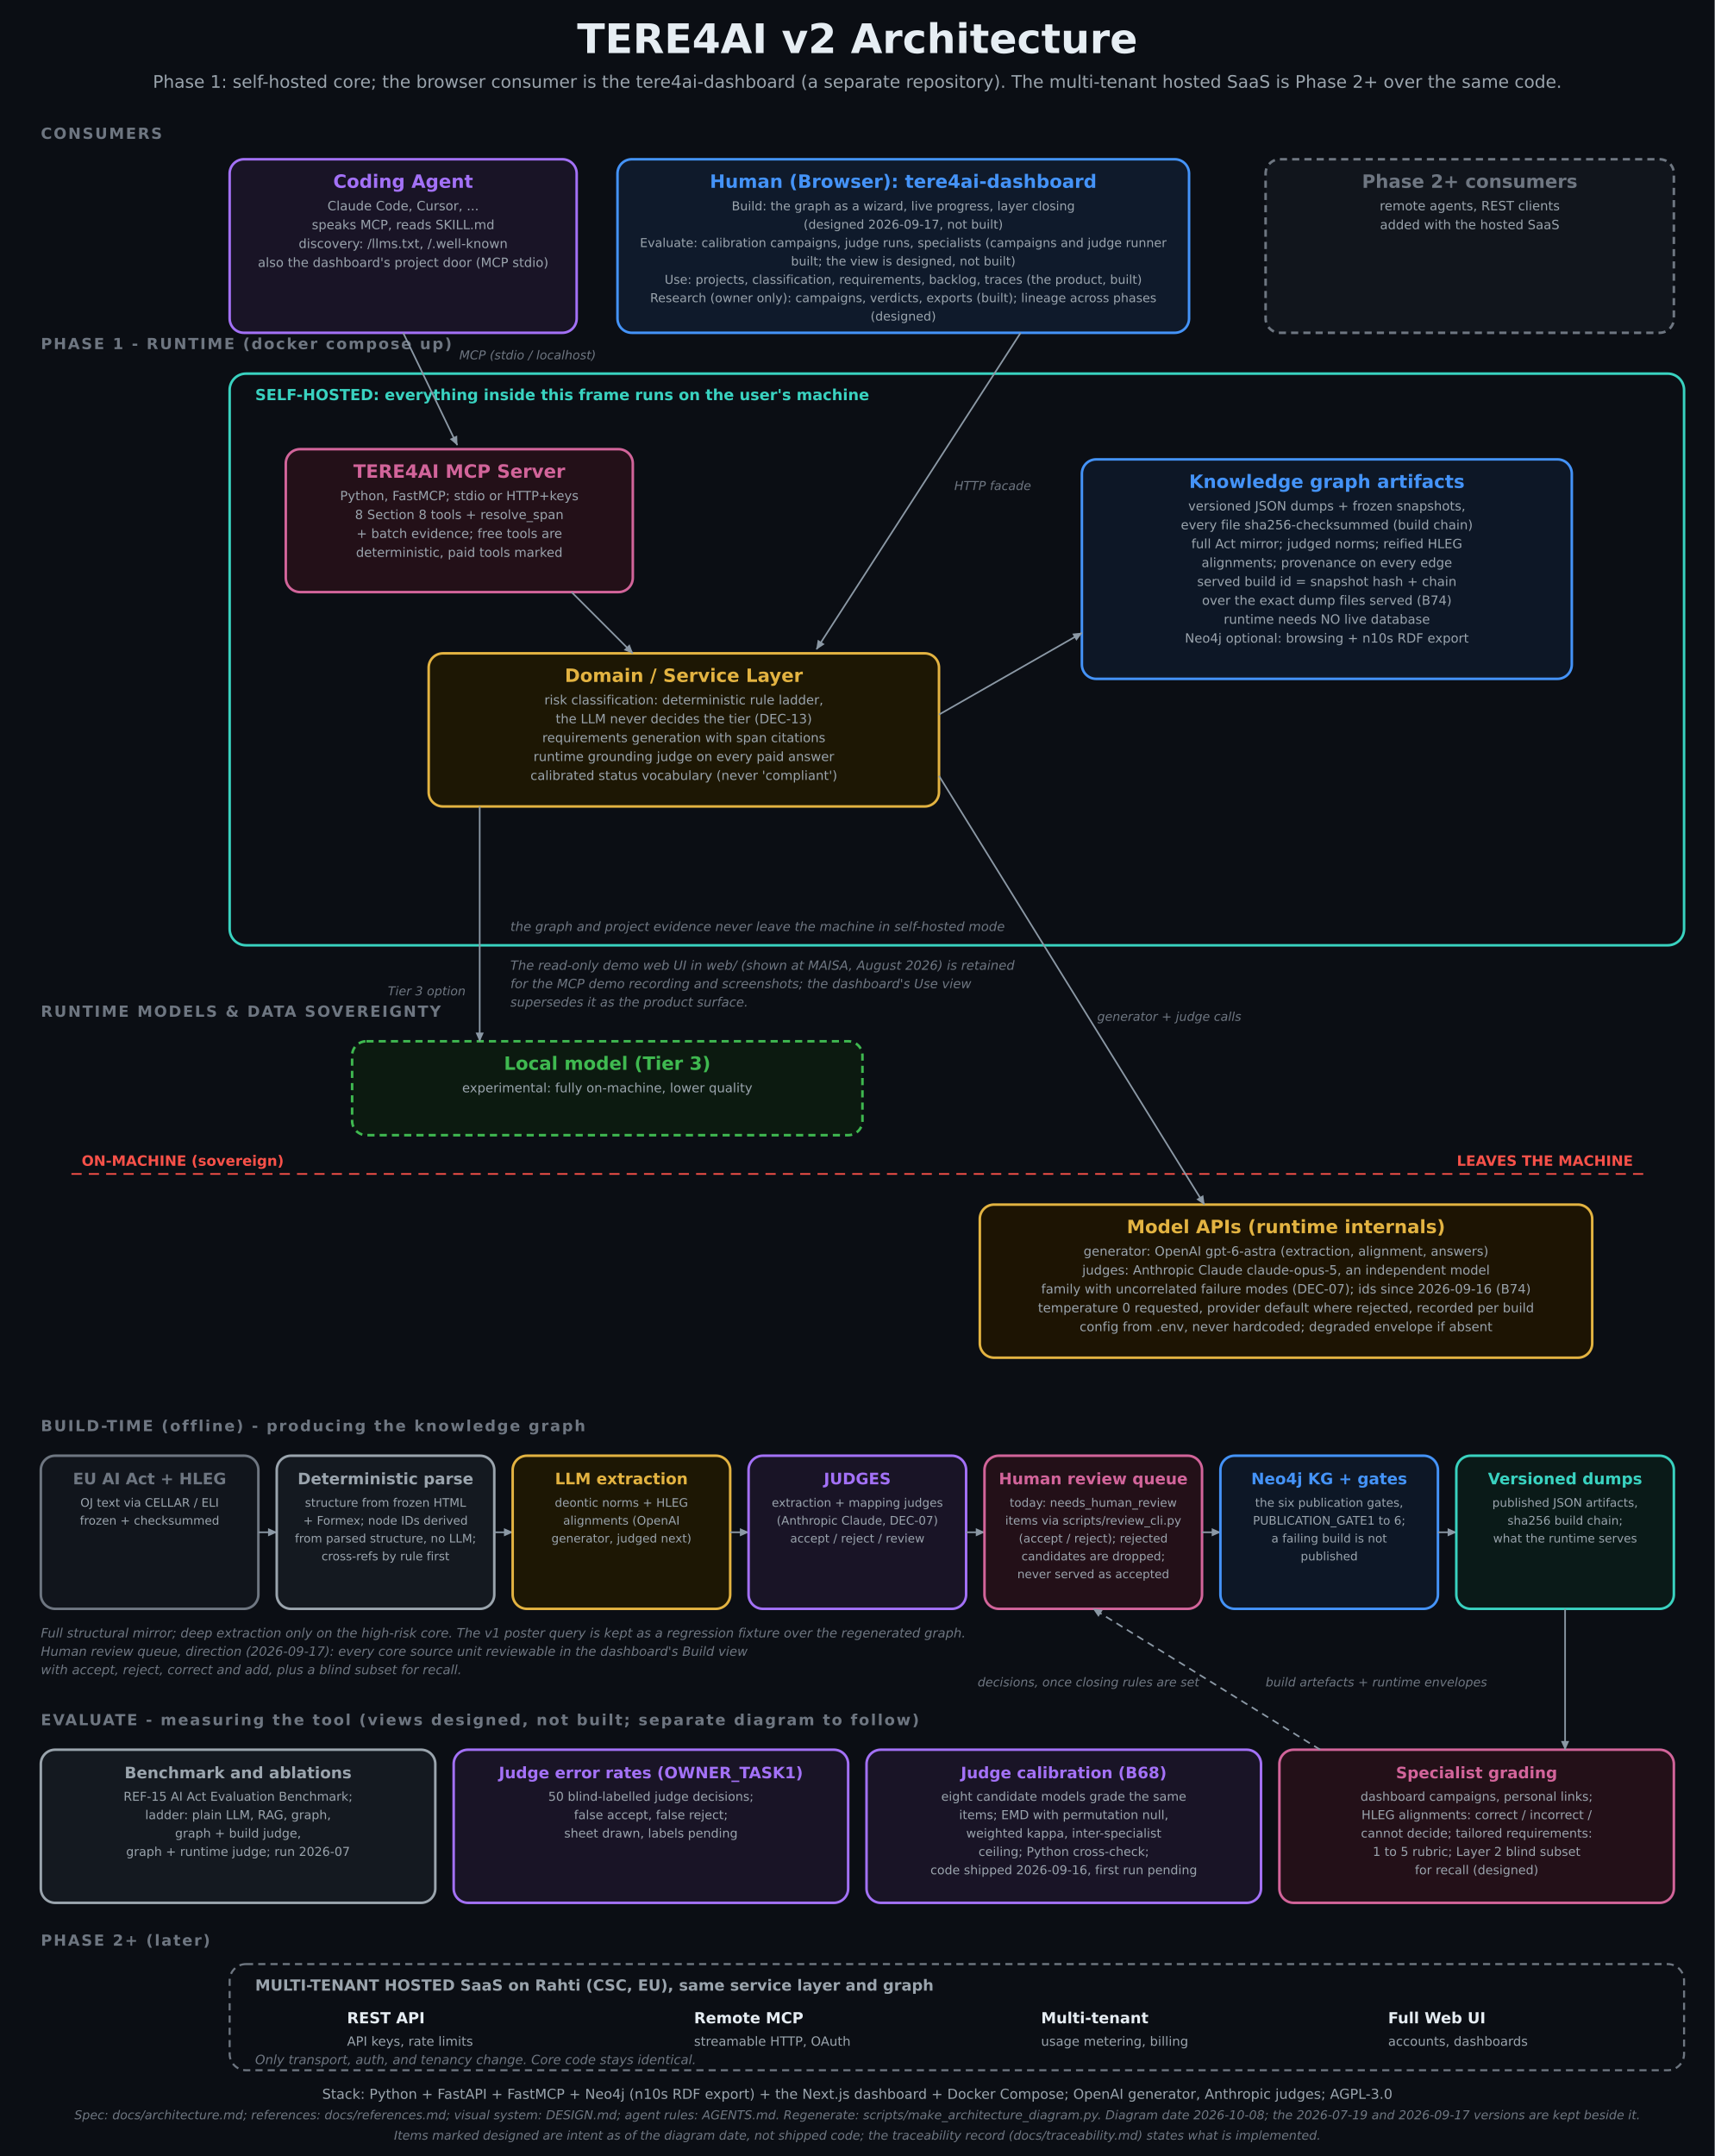
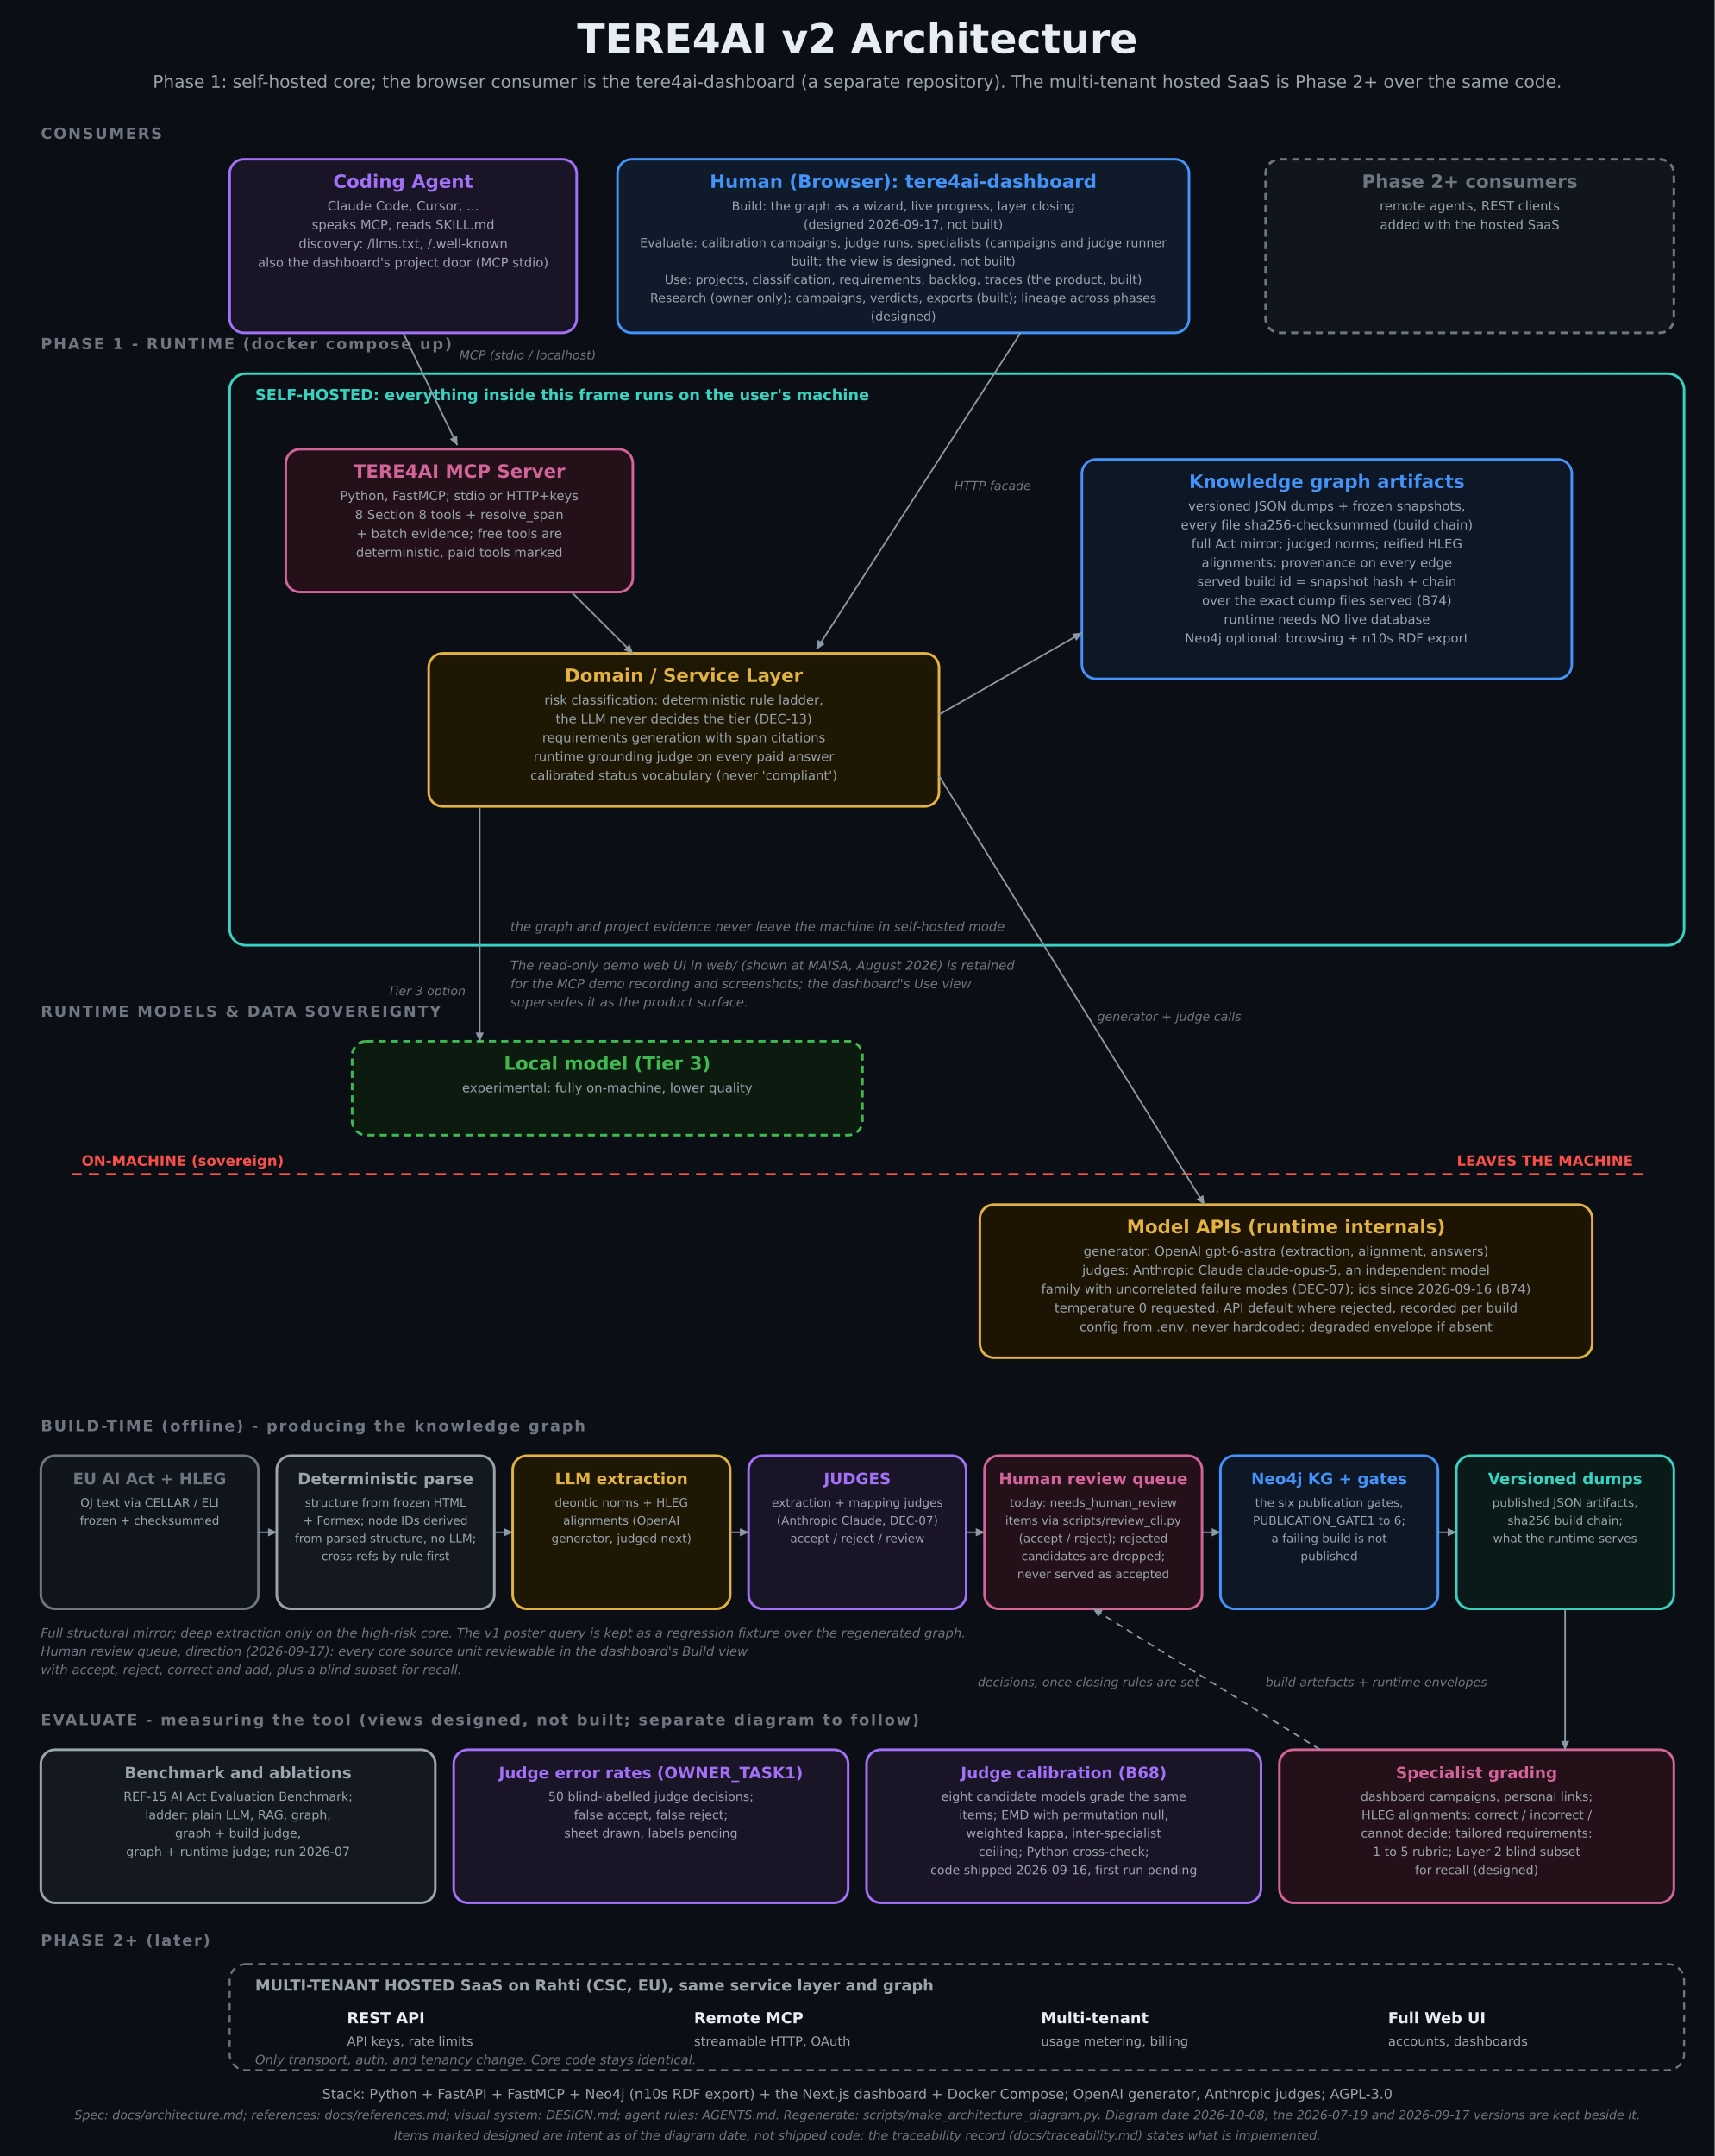
<svg xmlns="http://www.w3.org/2000/svg" width="1680" height="2112" viewBox="0 0 1680 2112">
  <defs>
    <marker id="ah" markerWidth="11" markerHeight="11" refX="8.5" refY="4" orient="auto" markerUnits="userSpaceOnUse">
      <path d="M0,0 L9,4 L0,8 z" fill="#8b98a5" />
    </marker>
  </defs>
  <rect x="0" y="0" width="1680" height="2112" fill="#0b0e14" />
  <text x="840.0" y="52" font-family="DejaVu Sans, sans-serif" font-size="40" fill="#e6edf3" text-anchor="middle" font-weight="bold">TERE4AI v2  Architecture</text>
  <text x="840.0" y="86" font-family="DejaVu Sans, sans-serif" font-size="17" fill="#9aa4ad" text-anchor="middle">Phase 1: self-hosted core; the browser consumer is the tere4ai-dashboard (a separate repository). The multi-tenant hosted SaaS is Phase 2+ over the same code.</text>
  <text x="40" y="136" font-family="DejaVu Sans, sans-serif" font-size="15" fill="#6e7681" text-anchor="start" font-weight="bold" letter-spacing="1.5">CONSUMERS</text>
  <rect x="225" y="156" width="340" height="170" rx="14" fill="#191426" stroke="#a371f7" stroke-width="2.5" />
  <text x="395.0" y="184" font-family="DejaVu Sans, sans-serif" font-size="18" fill="#a371f7" text-anchor="middle" font-weight="bold">Coding Agent</text>
  <text x="395.0" y="206" font-family="DejaVu Sans, sans-serif" font-size="12.5" fill="#9aa4ad" text-anchor="middle">Claude Code, Cursor, ...</text>
  <text x="395.0" y="224.5" font-family="DejaVu Sans, sans-serif" font-size="12.5" fill="#9aa4ad" text-anchor="middle">speaks MCP, reads SKILL.md</text>
  <text x="395.0" y="243.0" font-family="DejaVu Sans, sans-serif" font-size="12.5" fill="#9aa4ad" text-anchor="middle">discovery: /llms.txt, /.well-known</text>
  <text x="395.0" y="261.5" font-family="DejaVu Sans, sans-serif" font-size="12.5" fill="#9aa4ad" text-anchor="middle">also the dashboard's project door (MCP stdio)</text>
  <rect x="605" y="156" width="560" height="170" rx="14" fill="#0f1a2b" stroke="#4493f8" stroke-width="2.5" />
  <text x="885.0" y="184" font-family="DejaVu Sans, sans-serif" font-size="18" fill="#4493f8" text-anchor="middle" font-weight="bold">Human (Browser): tere4ai-dashboard</text>
  <text x="885.0" y="206" font-family="DejaVu Sans, sans-serif" font-size="12" fill="#9aa4ad" text-anchor="middle">Build: the graph as a wizard, live progress, layer closing</text>
  <text x="885.0" y="224" font-family="DejaVu Sans, sans-serif" font-size="12" fill="#9aa4ad" text-anchor="middle">(designed 2026-09-17, not built)</text>
  <text x="885.0" y="242" font-family="DejaVu Sans, sans-serif" font-size="12" fill="#9aa4ad" text-anchor="middle">Evaluate: calibration campaigns, judge runs, specialists (campaigns and judge runner</text>
  <text x="885.0" y="260" font-family="DejaVu Sans, sans-serif" font-size="12" fill="#9aa4ad" text-anchor="middle">built; the view is designed, not built)</text>
  <text x="885.0" y="278" font-family="DejaVu Sans, sans-serif" font-size="12" fill="#9aa4ad" text-anchor="middle">Use: projects, classification, requirements, backlog, traces (the product, built)</text>
  <text x="885.0" y="296" font-family="DejaVu Sans, sans-serif" font-size="12" fill="#9aa4ad" text-anchor="middle">Research (owner only): campaigns, verdicts, exports (built); lineage across phases</text>
  <text x="885.0" y="314" font-family="DejaVu Sans, sans-serif" font-size="12" fill="#9aa4ad" text-anchor="middle">(designed)</text>
  <rect x="1240" y="156" width="400" height="170" rx="14" fill="#11151c" stroke="#6e7681" stroke-width="2.5" stroke-dasharray="7,5" />
  <text x="1440.0" y="184" font-family="DejaVu Sans, sans-serif" font-size="18" fill="#6e7681" text-anchor="middle" font-weight="bold">Phase 2+ consumers</text>
  <text x="1440.0" y="206" font-family="DejaVu Sans, sans-serif" font-size="12.5" fill="#9aa4ad" text-anchor="middle">remote agents, REST clients</text>
  <text x="1440.0" y="224.5" font-family="DejaVu Sans, sans-serif" font-size="12.5" fill="#9aa4ad" text-anchor="middle">added with the hosted SaaS</text>
  <text x="40" y="342" font-family="DejaVu Sans, sans-serif" font-size="15" fill="#6e7681" text-anchor="start" font-weight="bold" letter-spacing="1.5">PHASE 1 - RUNTIME (docker compose up)</text>
  <rect x="225" y="366" width="1425" height="560" rx="16" fill="none" stroke="#39d2c0" stroke-width="2.5" />
  <text x="250" y="392" font-family="DejaVu Sans, sans-serif" font-size="15" fill="#39d2c0" text-anchor="start" font-weight="bold">SELF-HOSTED: everything inside this frame runs on the user's machine</text>
  <line x1="395" y1="326" x2="448" y2="436" stroke="#8b98a5" stroke-width="1.6" marker-end="url(#ah)" />
  <text x="450" y="352" font-family="DejaVu Sans, sans-serif" font-size="12" fill="#6e7681" text-anchor="start" font-style="italic">MCP (stdio / localhost)</text>
  <line x1="1000" y1="326" x2="800" y2="636" stroke="#8b98a5" stroke-width="1.6" marker-end="url(#ah)" />
  <text x="935" y="480" font-family="DejaVu Sans, sans-serif" font-size="12" fill="#6e7681" text-anchor="start" font-style="italic">HTTP facade</text>
  <rect x="280" y="440" width="340" height="140" rx="14" fill="#231018" stroke="#d2649a" stroke-width="2.5" />
  <text x="450.0" y="468" font-family="DejaVu Sans, sans-serif" font-size="18" fill="#d2649a" text-anchor="middle" font-weight="bold">TERE4AI MCP Server</text>
  <text x="450.0" y="490" font-family="DejaVu Sans, sans-serif" font-size="12.5" fill="#9aa4ad" text-anchor="middle">Python, FastMCP; stdio or HTTP+keys</text>
  <text x="450.0" y="508.5" font-family="DejaVu Sans, sans-serif" font-size="12.5" fill="#9aa4ad" text-anchor="middle">8 Section 8 tools + resolve_span</text>
  <text x="450.0" y="527.0" font-family="DejaVu Sans, sans-serif" font-size="12.5" fill="#9aa4ad" text-anchor="middle">+ batch evidence; free tools are</text>
  <text x="450.0" y="545.5" font-family="DejaVu Sans, sans-serif" font-size="12.5" fill="#9aa4ad" text-anchor="middle">deterministic, paid tools marked</text>
  <rect x="420" y="640" width="500" height="150" rx="14" fill="#1d1704" stroke="#e3b341" stroke-width="2.5" />
  <text x="670.0" y="668" font-family="DejaVu Sans, sans-serif" font-size="18" fill="#e3b341" text-anchor="middle" font-weight="bold">Domain / Service Layer</text>
  <text x="670.0" y="690" font-family="DejaVu Sans, sans-serif" font-size="12.5" fill="#9aa4ad" text-anchor="middle">risk classification: deterministic rule ladder,</text>
  <text x="670.0" y="708.5" font-family="DejaVu Sans, sans-serif" font-size="12.5" fill="#9aa4ad" text-anchor="middle">the LLM never decides the tier (DEC-13)</text>
  <text x="670.0" y="727.0" font-family="DejaVu Sans, sans-serif" font-size="12.5" fill="#9aa4ad" text-anchor="middle">requirements generation with span citations</text>
  <text x="670.0" y="745.5" font-family="DejaVu Sans, sans-serif" font-size="12.5" fill="#9aa4ad" text-anchor="middle">runtime grounding judge on every paid answer</text>
  <text x="670.0" y="764.0" font-family="DejaVu Sans, sans-serif" font-size="12.5" fill="#9aa4ad" text-anchor="middle">calibrated status vocabulary (never 'compliant')</text>
  <rect x="1060" y="450" width="480" height="215" rx="14" fill="#0d1726" stroke="#4493f8" stroke-width="2.5" />
  <text x="1300.0" y="478" font-family="DejaVu Sans, sans-serif" font-size="18" fill="#4493f8" text-anchor="middle" font-weight="bold">Knowledge graph artifacts</text>
  <text x="1300.0" y="500" font-family="DejaVu Sans, sans-serif" font-size="12.5" fill="#9aa4ad" text-anchor="middle">versioned JSON dumps + frozen snapshots,</text>
  <text x="1300.0" y="518.5" font-family="DejaVu Sans, sans-serif" font-size="12.5" fill="#9aa4ad" text-anchor="middle">every file sha256-checksummed (build chain)</text>
  <text x="1300.0" y="537.0" font-family="DejaVu Sans, sans-serif" font-size="12.5" fill="#9aa4ad" text-anchor="middle">full Act mirror; judged norms; reified HLEG</text>
  <text x="1300.0" y="555.5" font-family="DejaVu Sans, sans-serif" font-size="12.5" fill="#9aa4ad" text-anchor="middle">alignments; provenance on every edge</text>
  <text x="1300.0" y="574.0" font-family="DejaVu Sans, sans-serif" font-size="12.5" fill="#9aa4ad" text-anchor="middle">served build id = snapshot hash + chain</text>
  <text x="1300.0" y="592.5" font-family="DejaVu Sans, sans-serif" font-size="12.5" fill="#9aa4ad" text-anchor="middle">over the exact dump files served (B74)</text>
  <text x="1300.0" y="611.0" font-family="DejaVu Sans, sans-serif" font-size="12.5" fill="#9aa4ad" text-anchor="middle">runtime needs NO live database</text>
  <text x="1300.0" y="629.5" font-family="DejaVu Sans, sans-serif" font-size="12.5" fill="#9aa4ad" text-anchor="middle">Neo4j optional: browsing + n10s RDF export</text>
  <line x1="560" y1="580" x2="620" y2="640" stroke="#8b98a5" stroke-width="1.6" marker-end="url(#ah)" />
  <line x1="920" y1="700" x2="1060" y2="620" stroke="#8b98a5" stroke-width="1.6" marker-end="url(#ah)" />
  <text x="500" y="912" font-family="DejaVu Sans, sans-serif" font-size="12.5" fill="#6e7681" text-anchor="start" font-style="italic">the graph and project evidence never leave the machine in self-hosted mode</text>
  <text x="500" y="950" font-family="DejaVu Sans, sans-serif" font-size="12.5" fill="#6e7681" text-anchor="start" font-style="italic">The read-only demo web UI in web/ (shown at MAISA, August 2026) is retained</text>
  <text x="500" y="968" font-family="DejaVu Sans, sans-serif" font-size="12.5" fill="#6e7681" text-anchor="start" font-style="italic">for the MCP demo recording and screenshots; the dashboard's Use view</text>
  <text x="500" y="986" font-family="DejaVu Sans, sans-serif" font-size="12.5" fill="#6e7681" text-anchor="start" font-style="italic">supersedes it as the product surface.</text>
  <text x="40" y="996" font-family="DejaVu Sans, sans-serif" font-size="15" fill="#6e7681" text-anchor="start" font-weight="bold" letter-spacing="1.5">RUNTIME MODELS &amp; DATA SOVEREIGNTY</text>
  <rect x="345" y="1020" width="500" height="92" rx="14" fill="#0c1a10" stroke="#3fb950" stroke-width="2.5" stroke-dasharray="7,5" />
  <text x="595.0" y="1048" font-family="DejaVu Sans, sans-serif" font-size="18" fill="#3fb950" text-anchor="middle" font-weight="bold">Local model (Tier 3)</text>
  <text x="595.0" y="1070" font-family="DejaVu Sans, sans-serif" font-size="12.5" fill="#9aa4ad" text-anchor="middle">experimental: fully on-machine, lower quality</text>
  <line x1="470" y1="790" x2="470" y2="1020" stroke="#8b98a5" stroke-width="1.6" marker-end="url(#ah)" />
  <text x="380" y="975" font-family="DejaVu Sans, sans-serif" font-size="12" fill="#6e7681" text-anchor="start" font-style="italic">Tier 3 option</text>
  <line x1="70" y1="1150" x2="1610" y2="1150" stroke="#f85149" stroke-width="1.6" stroke-dasharray="10,7" />
  <text x="80" y="1142" font-family="DejaVu Sans, sans-serif" font-size="14" fill="#f85149" text-anchor="start" font-weight="bold">ON-MACHINE (sovereign)</text>
  <text x="1600" y="1142" font-family="DejaVu Sans, sans-serif" font-size="14" fill="#f85149" text-anchor="end" font-weight="bold">LEAVES THE MACHINE</text>
  <rect x="960" y="1180" width="600" height="150" rx="14" fill="#1d1403" stroke="#e3b341" stroke-width="2.5" />
  <text x="1260.0" y="1208" font-family="DejaVu Sans, sans-serif" font-size="18" fill="#e3b341" text-anchor="middle" font-weight="bold">Model APIs (runtime internals)</text>
  <text x="1260.0" y="1230" font-family="DejaVu Sans, sans-serif" font-size="12.5" fill="#9aa4ad" text-anchor="middle">generator: OpenAI gpt-6-astra (extraction, alignment, answers)</text>
  <text x="1260.0" y="1248.5" font-family="DejaVu Sans, sans-serif" font-size="12.5" fill="#9aa4ad" text-anchor="middle">judges: Anthropic Claude claude-opus-5, an independent model</text>
  <text x="1260.0" y="1267.0" font-family="DejaVu Sans, sans-serif" font-size="12.5" fill="#9aa4ad" text-anchor="middle">family with uncorrelated failure modes (DEC-07); ids since 2026-09-16 (B74)</text>
-   <text x="1260.0" y="1285.5" font-family="DejaVu Sans, sans-serif" font-size="12.5" fill="#9aa4ad" text-anchor="middle">temperature 0 requested, provider default where rejected, recorded per build</text>
+   <text x="1260.0" y="1285.5" font-family="DejaVu Sans, sans-serif" font-size="12.5" fill="#9aa4ad" text-anchor="middle">temperature 0 requested, API default where rejected, recorded per build</text>
  <text x="1260.0" y="1304.0" font-family="DejaVu Sans, sans-serif" font-size="12.5" fill="#9aa4ad" text-anchor="middle">config from .env, never hardcoded; degraded envelope if absent</text>
  <line x1="920" y1="760" x2="1180" y2="1180" stroke="#8b98a5" stroke-width="1.6" marker-end="url(#ah)" />
  <text x="1075" y="1000" font-family="DejaVu Sans, sans-serif" font-size="12" fill="#6e7681" text-anchor="start" font-style="italic">generator + judge calls</text>
  <text x="40" y="1402" font-family="DejaVu Sans, sans-serif" font-size="15" fill="#6e7681" text-anchor="start" font-weight="bold" letter-spacing="1.5">BUILD-TIME (offline) - producing the knowledge graph</text>
  <rect x="40" y="1426" width="213.143" height="150" rx="14" fill="#11151c" stroke="#6e7681" stroke-width="2.5" />
  <text x="146.571" y="1454" font-family="DejaVu Sans, sans-serif" font-size="15.5" fill="#6e7681" text-anchor="middle" font-weight="bold">EU AI Act + HLEG</text>
  <text x="146.571" y="1476" font-family="DejaVu Sans, sans-serif" font-size="11.5" fill="#9aa4ad" text-anchor="middle">OJ text via CELLAR / ELI</text>
  <text x="146.571" y="1493.5" font-family="DejaVu Sans, sans-serif" font-size="11.5" fill="#9aa4ad" text-anchor="middle">frozen + checksummed</text>
  <line x1="253.143" y1="1501.0" x2="271.143" y2="1501.0" stroke="#8b98a5" stroke-width="1.6" marker-end="url(#ah)" />
  <rect x="271.143" y="1426" width="213.143" height="150" rx="14" fill="#141920" stroke="#9aa4ad" stroke-width="2.5" />
  <text x="377.714" y="1454" font-family="DejaVu Sans, sans-serif" font-size="15.5" fill="#9aa4ad" text-anchor="middle" font-weight="bold">Deterministic parse</text>
  <text x="377.714" y="1476" font-family="DejaVu Sans, sans-serif" font-size="11.5" fill="#9aa4ad" text-anchor="middle">structure from frozen HTML</text>
  <text x="377.714" y="1493.5" font-family="DejaVu Sans, sans-serif" font-size="11.5" fill="#9aa4ad" text-anchor="middle">+ Formex; node IDs derived</text>
  <text x="377.714" y="1511.0" font-family="DejaVu Sans, sans-serif" font-size="11.5" fill="#9aa4ad" text-anchor="middle">from parsed structure, no LLM;</text>
  <text x="377.714" y="1528.5" font-family="DejaVu Sans, sans-serif" font-size="11.5" fill="#9aa4ad" text-anchor="middle">cross-refs by rule first</text>
  <line x1="484.286" y1="1501.0" x2="502.286" y2="1501.0" stroke="#8b98a5" stroke-width="1.6" marker-end="url(#ah)" />
  <rect x="502.286" y="1426" width="213.143" height="150" rx="14" fill="#1d1704" stroke="#e3b341" stroke-width="2.5" />
  <text x="608.857" y="1454" font-family="DejaVu Sans, sans-serif" font-size="15.5" fill="#e3b341" text-anchor="middle" font-weight="bold">LLM extraction</text>
  <text x="608.857" y="1476" font-family="DejaVu Sans, sans-serif" font-size="11.5" fill="#9aa4ad" text-anchor="middle">deontic norms + HLEG</text>
  <text x="608.857" y="1493.5" font-family="DejaVu Sans, sans-serif" font-size="11.5" fill="#9aa4ad" text-anchor="middle">alignments (OpenAI</text>
  <text x="608.857" y="1511.0" font-family="DejaVu Sans, sans-serif" font-size="11.5" fill="#9aa4ad" text-anchor="middle">generator, judged next)</text>
  <line x1="715.429" y1="1501.0" x2="733.429" y2="1501.0" stroke="#8b98a5" stroke-width="1.6" marker-end="url(#ah)" />
  <rect x="733.429" y="1426" width="213.143" height="150" rx="14" fill="#191426" stroke="#a371f7" stroke-width="2.5" />
  <text x="840" y="1454" font-family="DejaVu Sans, sans-serif" font-size="15.5" fill="#a371f7" text-anchor="middle" font-weight="bold">JUDGES</text>
  <text x="840" y="1476" font-family="DejaVu Sans, sans-serif" font-size="11.5" fill="#9aa4ad" text-anchor="middle">extraction + mapping judges</text>
  <text x="840" y="1493.5" font-family="DejaVu Sans, sans-serif" font-size="11.5" fill="#9aa4ad" text-anchor="middle">(Anthropic Claude, DEC-07)</text>
  <text x="840" y="1511.0" font-family="DejaVu Sans, sans-serif" font-size="11.5" fill="#9aa4ad" text-anchor="middle">accept / reject / review</text>
  <line x1="946.571" y1="1501.0" x2="964.571" y2="1501.0" stroke="#8b98a5" stroke-width="1.6" marker-end="url(#ah)" />
  <rect x="964.571" y="1426" width="213.143" height="150" rx="14" fill="#231018" stroke="#d2649a" stroke-width="2.5" />
  <text x="1071.143" y="1454" font-family="DejaVu Sans, sans-serif" font-size="15.5" fill="#d2649a" text-anchor="middle" font-weight="bold">Human review queue</text>
  <text x="1071.143" y="1476" font-family="DejaVu Sans, sans-serif" font-size="11.5" fill="#9aa4ad" text-anchor="middle">today: needs_human_review</text>
  <text x="1071.143" y="1493.5" font-family="DejaVu Sans, sans-serif" font-size="11.5" fill="#9aa4ad" text-anchor="middle">items via scripts/review_cli.py</text>
  <text x="1071.143" y="1511.0" font-family="DejaVu Sans, sans-serif" font-size="11.5" fill="#9aa4ad" text-anchor="middle">(accept / reject); rejected</text>
  <text x="1071.143" y="1528.5" font-family="DejaVu Sans, sans-serif" font-size="11.5" fill="#9aa4ad" text-anchor="middle">candidates are dropped;</text>
  <text x="1071.143" y="1546.0" font-family="DejaVu Sans, sans-serif" font-size="11.5" fill="#9aa4ad" text-anchor="middle">never served as accepted</text>
  <line x1="1177.714" y1="1501.0" x2="1195.714" y2="1501.0" stroke="#8b98a5" stroke-width="1.6" marker-end="url(#ah)" />
  <rect x="1195.714" y="1426" width="213.143" height="150" rx="14" fill="#0d1726" stroke="#4493f8" stroke-width="2.5" />
  <text x="1302.286" y="1454" font-family="DejaVu Sans, sans-serif" font-size="15.5" fill="#4493f8" text-anchor="middle" font-weight="bold">Neo4j KG + gates</text>
  <text x="1302.286" y="1476" font-family="DejaVu Sans, sans-serif" font-size="11.5" fill="#9aa4ad" text-anchor="middle">the six publication gates,</text>
  <text x="1302.286" y="1493.5" font-family="DejaVu Sans, sans-serif" font-size="11.5" fill="#9aa4ad" text-anchor="middle">PUBLICATION_GATE1 to 6;</text>
  <text x="1302.286" y="1511.0" font-family="DejaVu Sans, sans-serif" font-size="11.5" fill="#9aa4ad" text-anchor="middle">a failing build is not</text>
  <text x="1302.286" y="1528.5" font-family="DejaVu Sans, sans-serif" font-size="11.5" fill="#9aa4ad" text-anchor="middle">published</text>
  <line x1="1408.857" y1="1501.0" x2="1426.857" y2="1501.0" stroke="#8b98a5" stroke-width="1.6" marker-end="url(#ah)" />
  <rect x="1426.857" y="1426" width="213.143" height="150" rx="14" fill="#0a1a18" stroke="#39d2c0" stroke-width="2.5" />
  <text x="1533.429" y="1454" font-family="DejaVu Sans, sans-serif" font-size="15.5" fill="#39d2c0" text-anchor="middle" font-weight="bold">Versioned dumps</text>
  <text x="1533.429" y="1476" font-family="DejaVu Sans, sans-serif" font-size="11.5" fill="#9aa4ad" text-anchor="middle">published JSON artifacts,</text>
  <text x="1533.429" y="1493.5" font-family="DejaVu Sans, sans-serif" font-size="11.5" fill="#9aa4ad" text-anchor="middle">sha256 build chain;</text>
  <text x="1533.429" y="1511.0" font-family="DejaVu Sans, sans-serif" font-size="11.5" fill="#9aa4ad" text-anchor="middle">what the runtime serves</text>
  <text x="40" y="1604" font-family="DejaVu Sans, sans-serif" font-size="12.5" fill="#6e7681" text-anchor="start" font-style="italic">Full structural mirror; deep extraction only on the high-risk core. The v1 poster query is kept as a regression fixture over the regenerated graph.</text>
  <text x="40" y="1622" font-family="DejaVu Sans, sans-serif" font-size="12.5" fill="#6e7681" text-anchor="start" font-style="italic">Human review queue, direction (2026-09-17): every core source unit reviewable in the dashboard's Build view</text>
  <text x="40" y="1640" font-family="DejaVu Sans, sans-serif" font-size="12.5" fill="#6e7681" text-anchor="start" font-style="italic">with accept, reject, correct and add, plus a blind subset for recall.</text>
  <text x="40" y="1690" font-family="DejaVu Sans, sans-serif" font-size="15" fill="#6e7681" text-anchor="start" font-weight="bold" letter-spacing="1.5">EVALUATE - measuring the tool (views designed, not built; separate diagram to follow)</text>
  <rect x="40" y="1714" width="386.5" height="150" rx="14" fill="#141920" stroke="#9aa4ad" stroke-width="2.5" />
  <text x="233.25" y="1742" font-family="DejaVu Sans, sans-serif" font-size="15.5" fill="#9aa4ad" text-anchor="middle" font-weight="bold">Benchmark and ablations</text>
  <text x="233.25" y="1764" font-family="DejaVu Sans, sans-serif" font-size="12" fill="#9aa4ad" text-anchor="middle">REF-15 AI Act Evaluation Benchmark;</text>
  <text x="233.25" y="1782" font-family="DejaVu Sans, sans-serif" font-size="12" fill="#9aa4ad" text-anchor="middle">ladder: plain LLM, RAG, graph,</text>
  <text x="233.25" y="1800" font-family="DejaVu Sans, sans-serif" font-size="12" fill="#9aa4ad" text-anchor="middle">graph + build judge,</text>
  <text x="233.25" y="1818" font-family="DejaVu Sans, sans-serif" font-size="12" fill="#9aa4ad" text-anchor="middle">graph + runtime judge; run 2026-07</text>
  <rect x="444.5" y="1714" width="386.5" height="150" rx="14" fill="#191426" stroke="#a371f7" stroke-width="2.5" />
  <text x="637.75" y="1742" font-family="DejaVu Sans, sans-serif" font-size="15.5" fill="#a371f7" text-anchor="middle" font-weight="bold">Judge error rates (OWNER_TASK1)</text>
  <text x="637.75" y="1764" font-family="DejaVu Sans, sans-serif" font-size="12" fill="#9aa4ad" text-anchor="middle">50 blind-labelled judge decisions;</text>
  <text x="637.75" y="1782" font-family="DejaVu Sans, sans-serif" font-size="12" fill="#9aa4ad" text-anchor="middle">false accept, false reject;</text>
  <text x="637.75" y="1800" font-family="DejaVu Sans, sans-serif" font-size="12" fill="#9aa4ad" text-anchor="middle">sheet drawn, labels pending</text>
  <rect x="849.0" y="1714" width="386.5" height="150" rx="14" fill="#191426" stroke="#a371f7" stroke-width="2.5" />
  <text x="1042.25" y="1742" font-family="DejaVu Sans, sans-serif" font-size="15.5" fill="#a371f7" text-anchor="middle" font-weight="bold">Judge calibration (B68)</text>
  <text x="1042.25" y="1764" font-family="DejaVu Sans, sans-serif" font-size="12" fill="#9aa4ad" text-anchor="middle">eight candidate models grade the same</text>
  <text x="1042.25" y="1782" font-family="DejaVu Sans, sans-serif" font-size="12" fill="#9aa4ad" text-anchor="middle">items; EMD with permutation null,</text>
  <text x="1042.25" y="1800" font-family="DejaVu Sans, sans-serif" font-size="12" fill="#9aa4ad" text-anchor="middle">weighted kappa, inter-specialist</text>
  <text x="1042.25" y="1818" font-family="DejaVu Sans, sans-serif" font-size="12" fill="#9aa4ad" text-anchor="middle">ceiling; Python cross-check;</text>
  <text x="1042.25" y="1836" font-family="DejaVu Sans, sans-serif" font-size="12" fill="#9aa4ad" text-anchor="middle">code shipped 2026-09-16, first run pending</text>
  <rect x="1253.5" y="1714" width="386.5" height="150" rx="14" fill="#231018" stroke="#d2649a" stroke-width="2.5" />
  <text x="1446.75" y="1742" font-family="DejaVu Sans, sans-serif" font-size="15.5" fill="#d2649a" text-anchor="middle" font-weight="bold">Specialist grading</text>
  <text x="1446.75" y="1764" font-family="DejaVu Sans, sans-serif" font-size="12" fill="#9aa4ad" text-anchor="middle">dashboard campaigns, personal links;</text>
  <text x="1446.75" y="1782" font-family="DejaVu Sans, sans-serif" font-size="12" fill="#9aa4ad" text-anchor="middle">HLEG alignments: correct / incorrect /</text>
  <text x="1446.75" y="1800" font-family="DejaVu Sans, sans-serif" font-size="12" fill="#9aa4ad" text-anchor="middle">cannot decide; tailored requirements:</text>
  <text x="1446.75" y="1818" font-family="DejaVu Sans, sans-serif" font-size="12" fill="#9aa4ad" text-anchor="middle">1 to 5 rubric; Layer 2 blind subset</text>
  <text x="1446.75" y="1836" font-family="DejaVu Sans, sans-serif" font-size="12" fill="#9aa4ad" text-anchor="middle">for recall (designed)</text>
  <line x1="1533.429" y1="1576" x2="1533.429" y2="1714" stroke="#8b98a5" stroke-width="1.6" marker-end="url(#ah)" />
  <text x="1240" y="1652" font-family="DejaVu Sans, sans-serif" font-size="12" fill="#6e7681" text-anchor="start" font-style="italic">build artefacts + runtime envelopes</text>
  <line x1="1293.5" y1="1714" x2="1071.143" y2="1576" stroke="#8b98a5" stroke-width="1.6" stroke-dasharray="7,5" marker-end="url(#ah)" />
  <text x="1175" y="1652" font-family="DejaVu Sans, sans-serif" font-size="12" fill="#6e7681" text-anchor="end" font-style="italic">decisions, once closing rules are set</text>
  <text x="40" y="1906" font-family="DejaVu Sans, sans-serif" font-size="15" fill="#6e7681" text-anchor="start" font-weight="bold" letter-spacing="1.5">PHASE 2+ (later)</text>
  <rect x="225" y="1924" width="1425" height="104" rx="16" fill="none" stroke="#6e7681" stroke-width="2" stroke-dasharray="7,5" />
  <text x="250" y="1950" font-family="DejaVu Sans, sans-serif" font-size="15" fill="#9aa4ad" text-anchor="start" font-weight="bold">MULTI-TENANT HOSTED SaaS on Rahti (CSC, EU), same service layer and graph</text>
  <text x="340" y="1982" font-family="DejaVu Sans, sans-serif" font-size="15" fill="#e6edf3" text-anchor="start" font-weight="bold">REST API</text>
  <text x="340" y="2004" font-family="DejaVu Sans, sans-serif" font-size="12.5" fill="#9aa4ad" text-anchor="start">API keys, rate limits</text>
  <text x="680" y="1982" font-family="DejaVu Sans, sans-serif" font-size="15" fill="#e6edf3" text-anchor="start" font-weight="bold">Remote MCP</text>
  <text x="680" y="2004" font-family="DejaVu Sans, sans-serif" font-size="12.5" fill="#9aa4ad" text-anchor="start">streamable HTTP, OAuth</text>
  <text x="1020" y="1982" font-family="DejaVu Sans, sans-serif" font-size="15" fill="#e6edf3" text-anchor="start" font-weight="bold">Multi-tenant</text>
  <text x="1020" y="2004" font-family="DejaVu Sans, sans-serif" font-size="12.5" fill="#9aa4ad" text-anchor="start">usage metering, billing</text>
  <text x="1360" y="1982" font-family="DejaVu Sans, sans-serif" font-size="15" fill="#e6edf3" text-anchor="start" font-weight="bold">Full Web UI</text>
  <text x="1360" y="2004" font-family="DejaVu Sans, sans-serif" font-size="12.5" fill="#9aa4ad" text-anchor="start">accounts, dashboards</text>
  <text x="250" y="2022" font-family="DejaVu Sans, sans-serif" font-size="12.5" fill="#6e7681" text-anchor="start" font-style="italic">Only transport, auth, and tenancy change. Core code stays identical.</text>
  <text x="840.0" y="2056" font-family="DejaVu Sans, sans-serif" font-size="13.5" fill="#9aa4ad" text-anchor="middle">Stack: Python + FastAPI + FastMCP + Neo4j (n10s RDF export) + the Next.js dashboard + Docker Compose; OpenAI generator, Anthropic judges; AGPL-3.0</text>
  <text x="840.0" y="2076" font-family="DejaVu Sans, sans-serif" font-size="12" fill="#6e7681" text-anchor="middle" font-style="italic">Spec: docs/architecture.md; references: docs/references.md; visual system: DESIGN.md; agent rules: AGENTS.md. Regenerate: scripts/make_architecture_diagram.py. Diagram date 2026-10-08; the 2026-07-19 and 2026-09-17 versions are kept beside it.</text>
  <text x="840.0" y="2096" font-family="DejaVu Sans, sans-serif" font-size="12" fill="#6e7681" text-anchor="middle" font-style="italic">Items marked designed are intent as of the diagram date, not shipped code; the traceability record (docs/traceability.md) states what is implemented.</text>
</svg>
